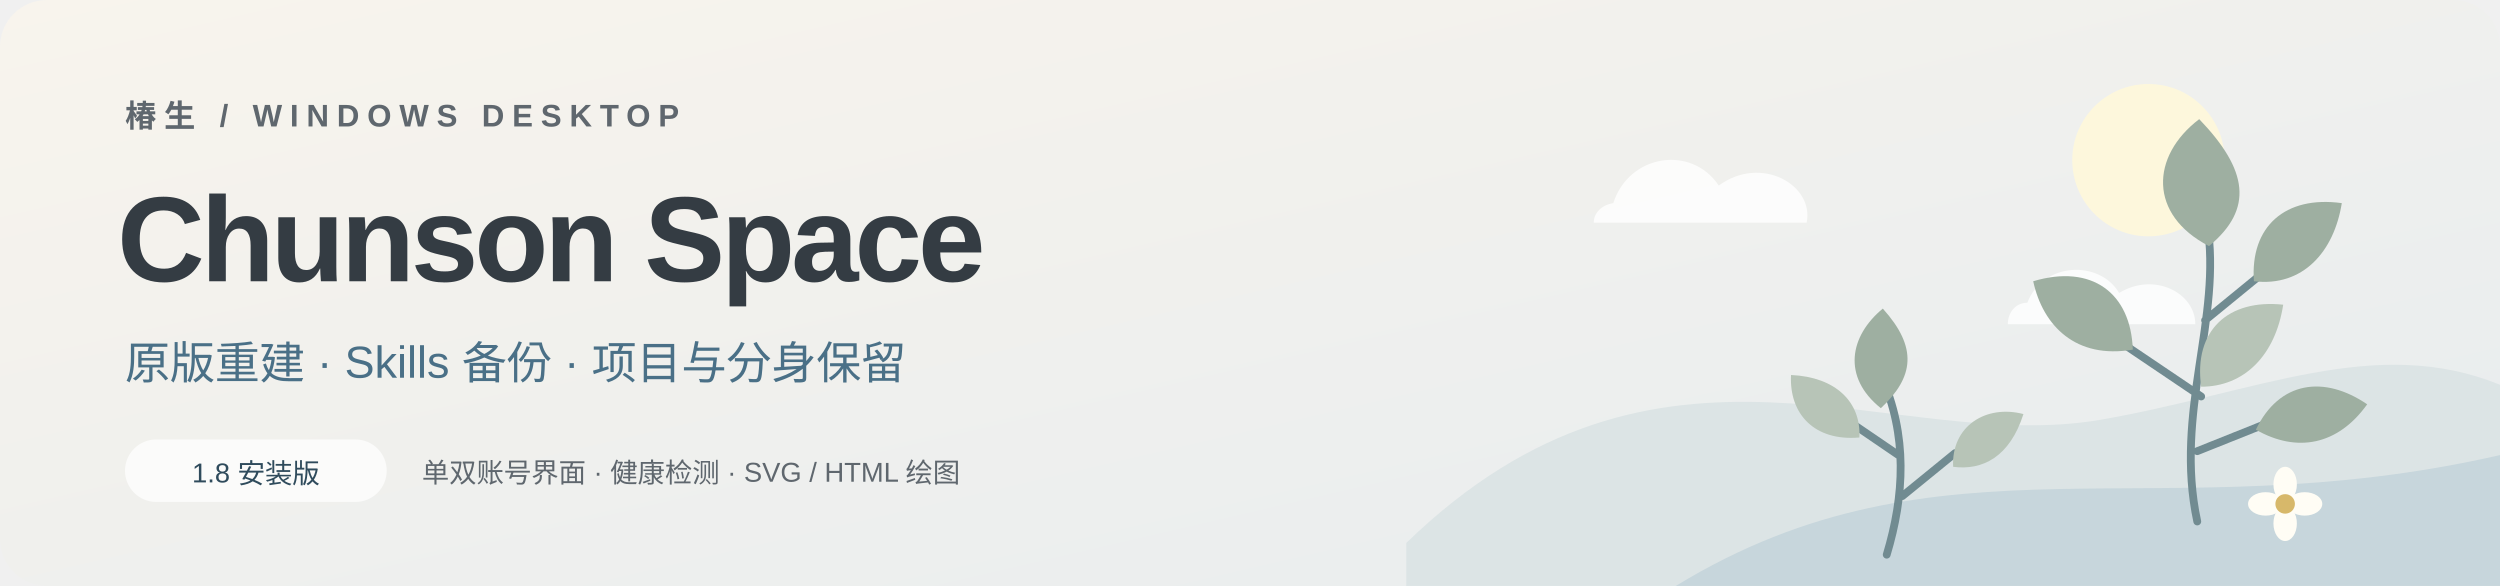
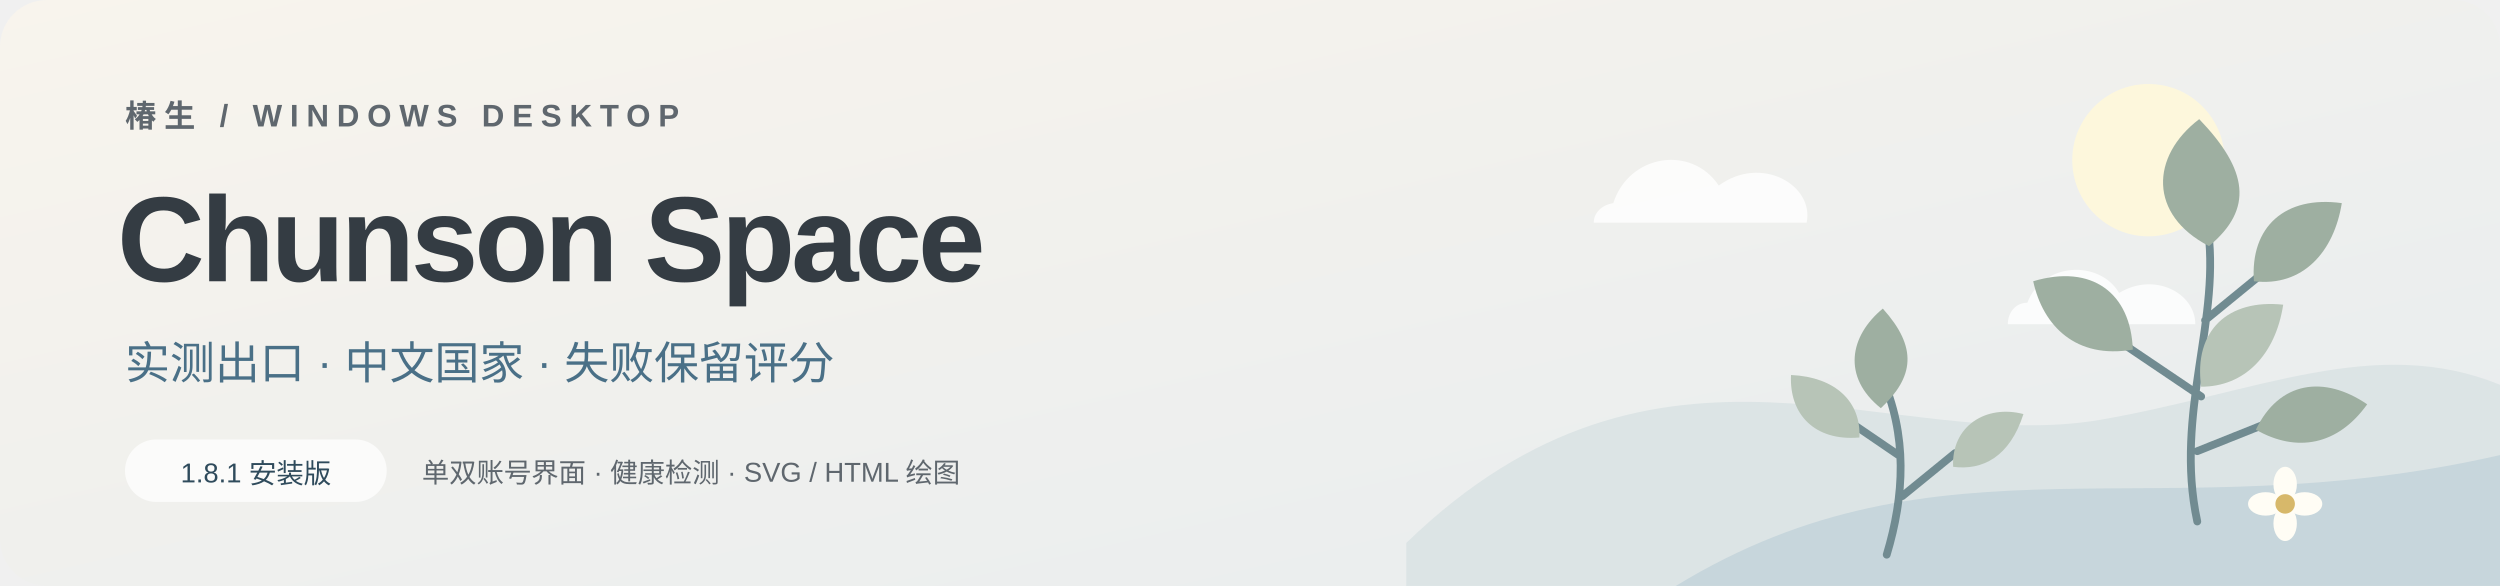
<svg xmlns="http://www.w3.org/2000/svg" width="1280" height="300" viewBox="0 0 1280 300" role="img" aria-labelledby="title desc">
  <defs>
    <linearGradient id="sky" x2="1" y2="1">
      <stop stop-color="#f8f4ed" />
      <stop offset="1" stop-color="#e7ecee" />
    </linearGradient>
  </defs>
  <rect width="1280" height="300" rx="24" fill="url(#sky)" />
  <circle cx="1100" cy="82" r="39" fill="#fdf7dc" />
  <path d="M826 104c8-25 40-30 54-9 22-16 49 0 45 19H816c0-5 4-9 10-10Zm212 51c8-21 37-22 47-5 18-11 39 0 39 16h-96c0-6 4-11 10-11Z" fill="#fff" opacity=".8" />
  <path d="M720 278c130-126 248-45 355-63 81-14 141-44 205-18v103H720Z" fill="#dce4e5" />
  <path d="M858 300c136-83 247-27 422-67v67Z" fill="#c7d6dc" />
  <g stroke="#718b91" stroke-width="4" stroke-linecap="round" fill="none">
    <path d="M1125 267c-12-56 13-104 5-153m-3 89-43-29m45-10 33-27m-37 94 45-18" />
    <path d="M966 284c9-30 11-61-3-92m11 62 27-22m-29 1-22-15" />
  </g>
  <g fill="#9eafa1">
    <path d="M1131 126c-31-16-30-46-5-65 25 26 28 46 5 65Z" />
    <path d="M1092 179c-29 5-46-12-51-35 30-9 50 6 51 35Z" />
    <path d="M1154 144c-2-28 16-44 45-40-4 25-20 43-45 40Z" />
    <path d="M1155 220c12-25 35-28 57-13-15 21-36 25-57 13Z" />
    <path d="M963 209c-20-16-16-37 1-51 18 20 16 35-1 51Z" />
  </g>
  <g fill="#b7c4b7">
    <path d="M1127 198c-4-29 14-45 42-42-4 26-20 42-42 42Z" />
    <path d="M1000 239c-1-21 17-32 36-27-7 22-21 29-36 27Z" />
    <path d="M952 224c-23 2-36-12-35-32 23 1 36 14 35 32Z" />
  </g>
  <g transform="translate(1170 258)">
    <g fill="#fffdf5">
      <ellipse cy="-10" rx="6" ry="9" />
      <ellipse cy="10" rx="6" ry="9" />
      <ellipse cx="-10" rx="9" ry="6" />
      <ellipse cx="10" rx="9" ry="6" />
    </g>
    <circle r="5" fill="#d7b86a" />
  </g>
  <g font-family="Segoe UI,Microsoft YaHei,Arial,sans-serif">
    <text x="64" y="65" font-size="16" font-weight="600" letter-spacing="4" fill="#5f676e">椿生 / WINDOWS DESKTOP</text>
    <text x="60" y="144" font-size="62" font-weight="700" letter-spacing="-2" fill="#343c43">Chunson Space</text>
-     <text x="64" y="194" font-size="23" fill="#4a7087">原版重建 · Skills 备份 · 项目与分身保留</text>
+     <text x="64" y="194" font-size="23" fill="#4a7087">实测出口 · 中文国家 · 失败保留评分</text>
    <rect x="64" y="225" width="134" height="32" rx="16" fill="#fff" opacity=".72" />
-     <text x="131" y="247" text-anchor="middle" font-size="14" fill="#2f4b5c">1.8 安装版</text>
+     <text x="131" y="247" text-anchor="middle" font-size="14" fill="#2f4b5c">1.8.1 安装版</text>
    <text x="216" y="247" font-size="14" fill="#5f676e">单双账号界面 · 健康检测 · SVG / HTML 绘图</text>
  </g>
</svg>
